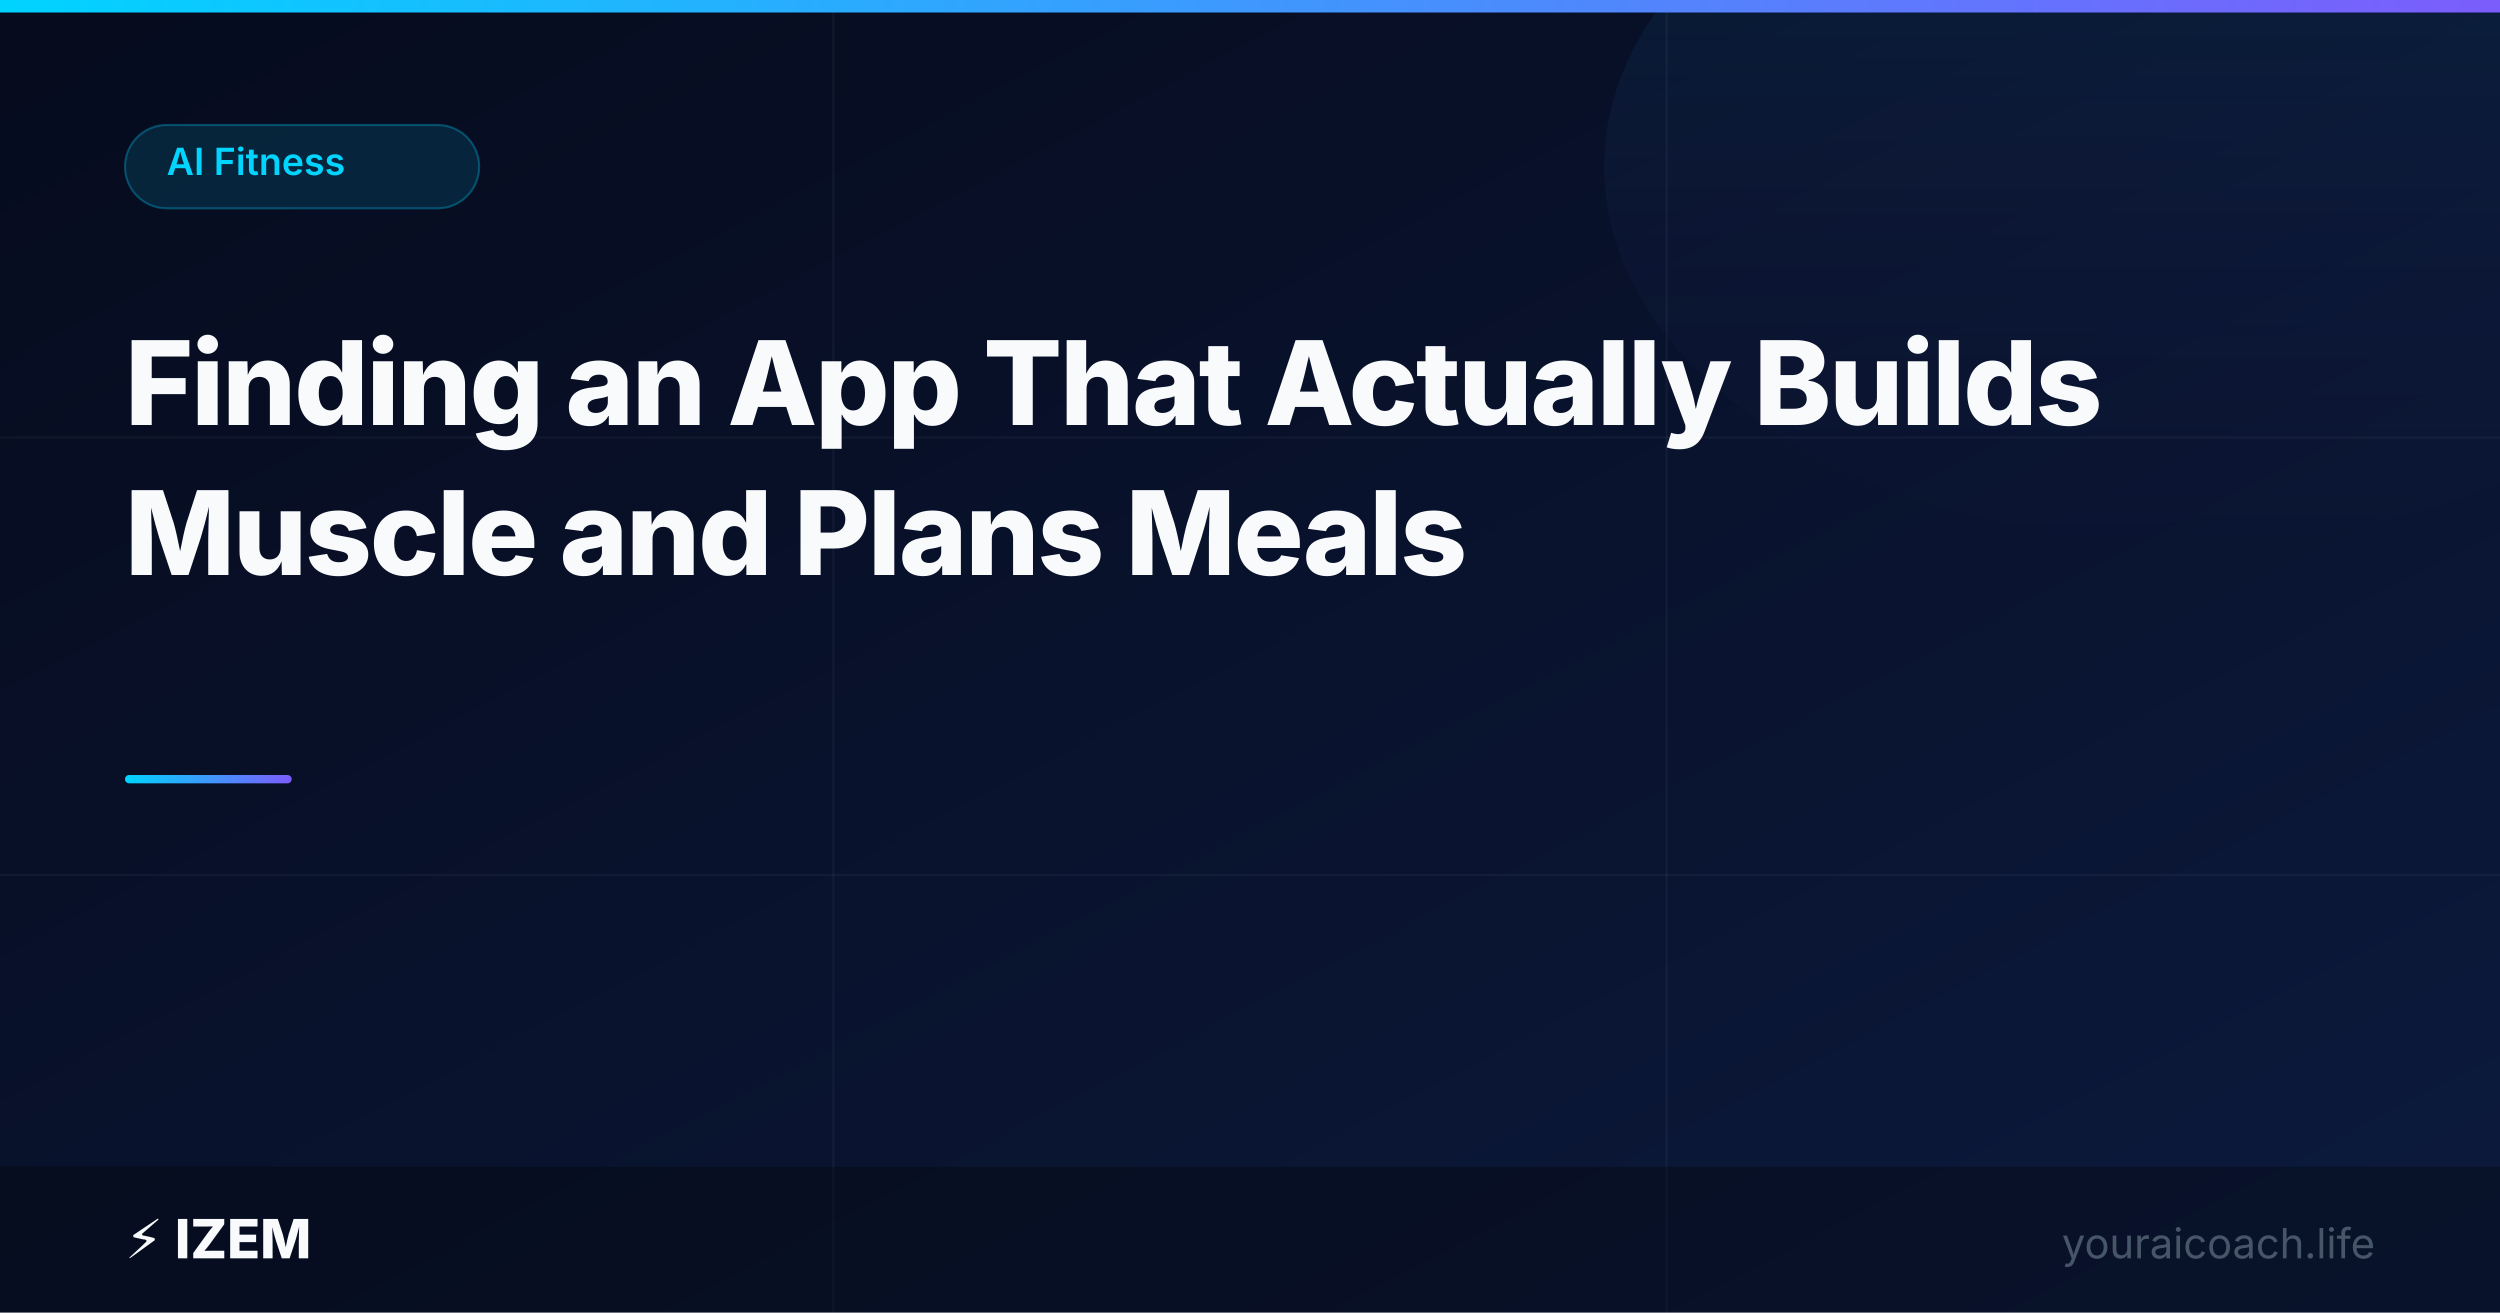
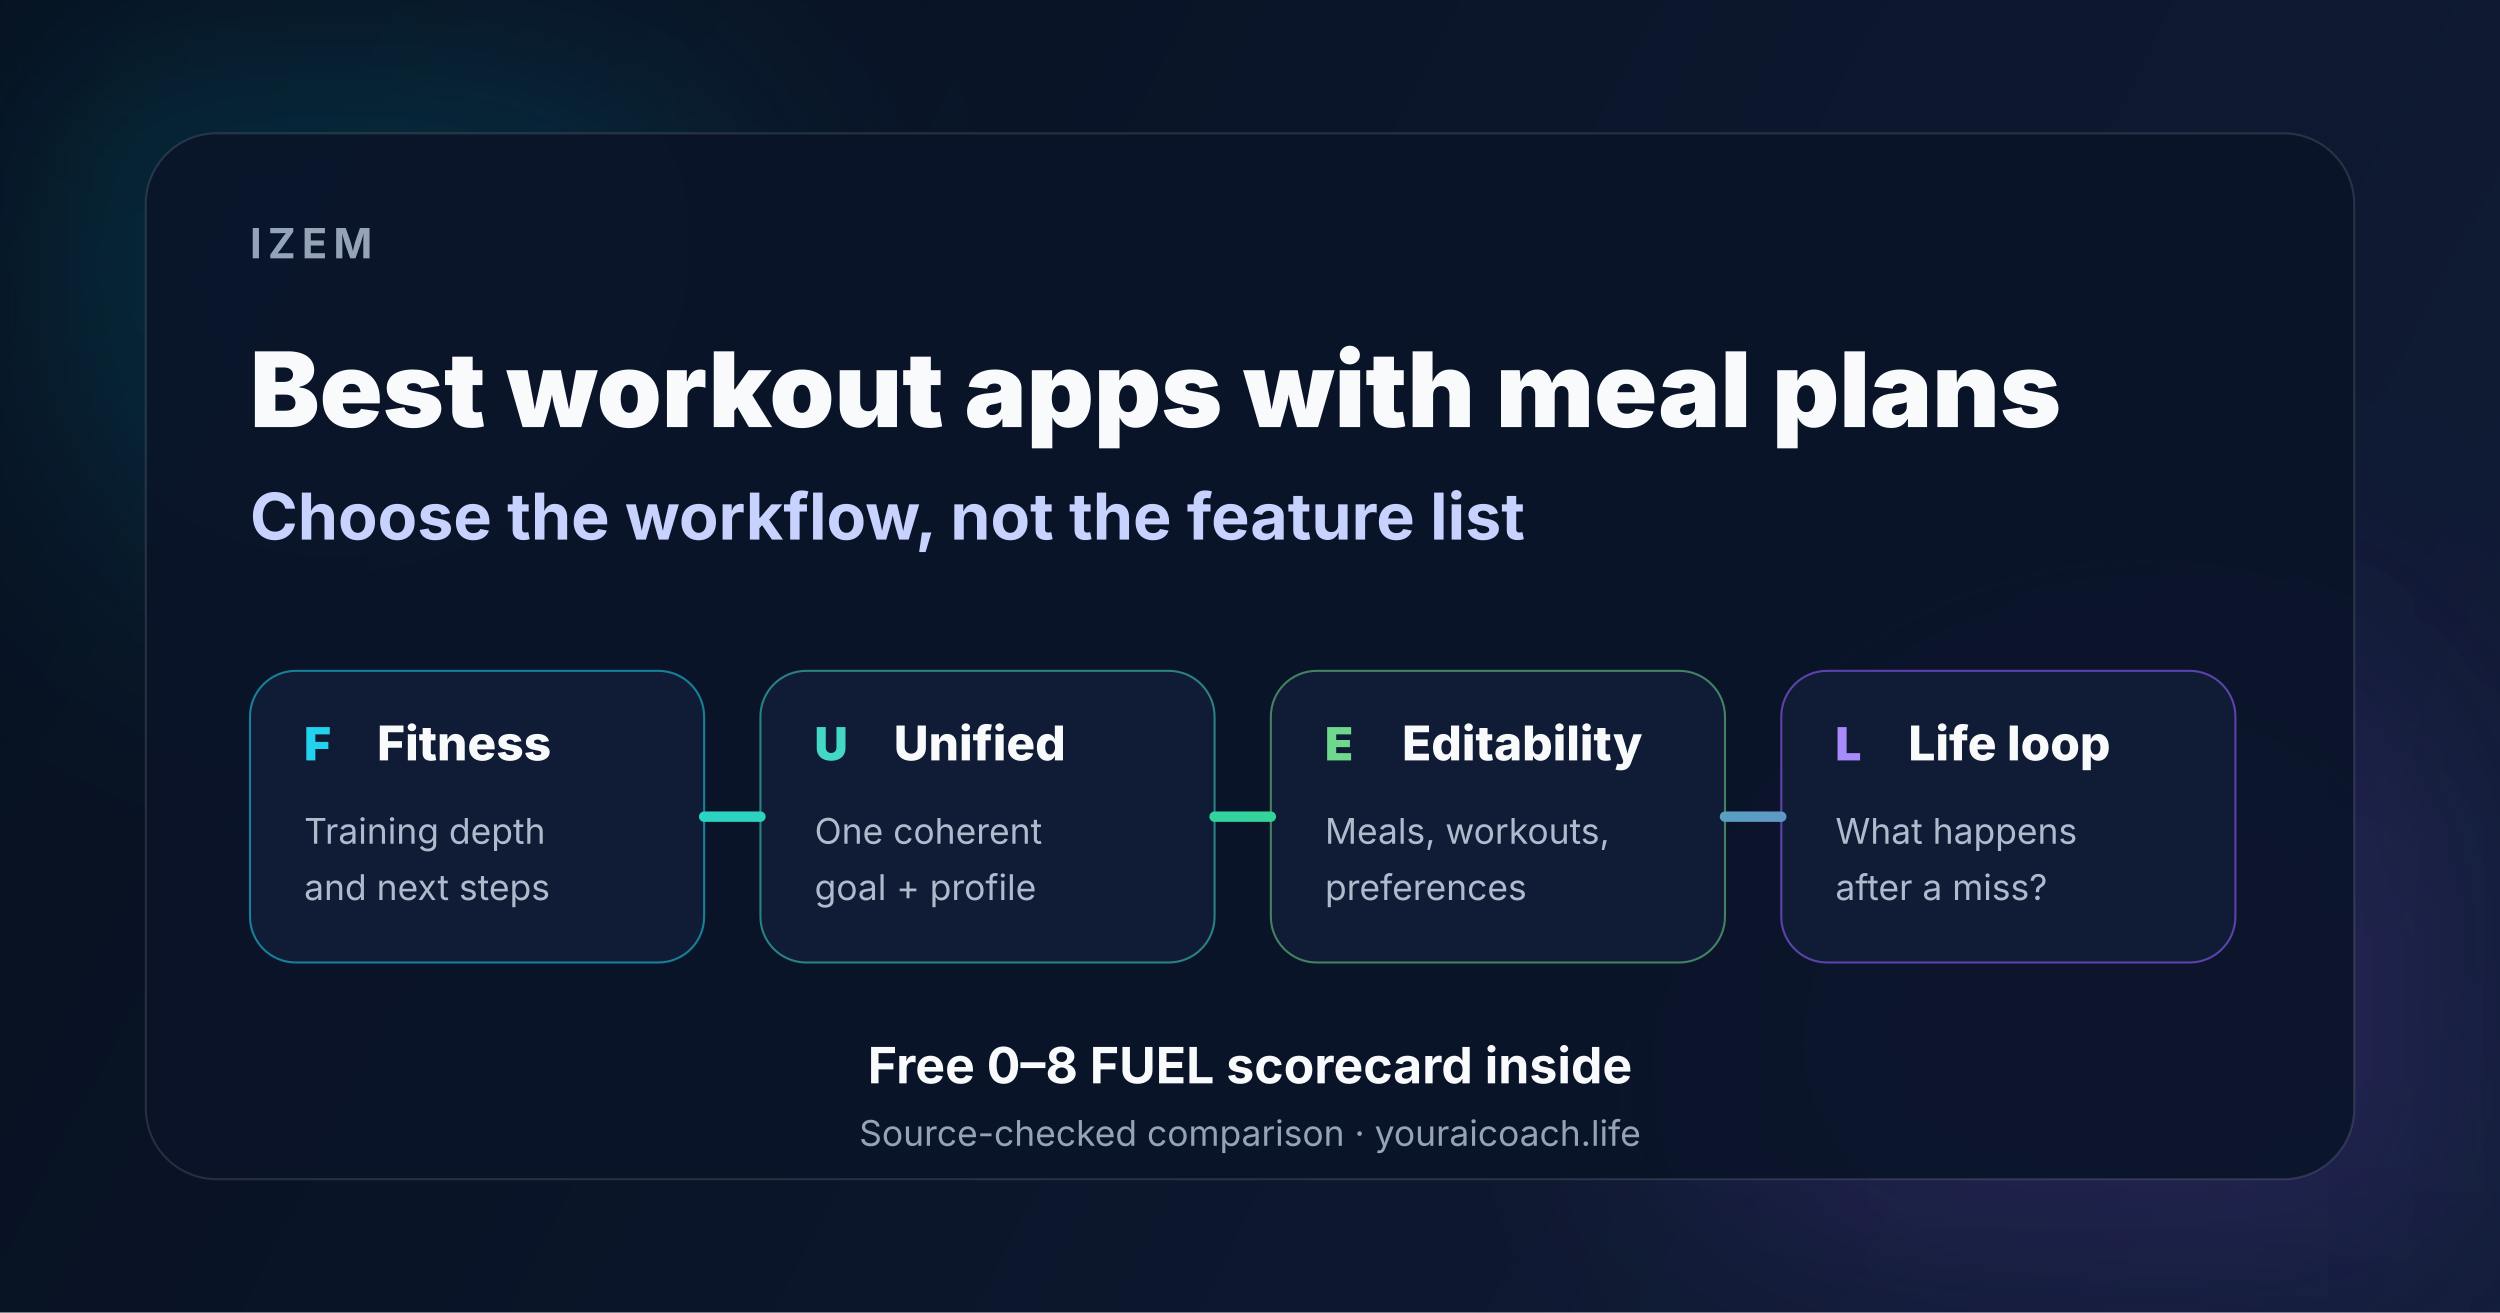
- <svg xmlns="http://www.w3.org/2000/svg" width="1200" height="630" viewBox="0 0 1200 630">
+ <svg xmlns="http://www.w3.org/2000/svg" width="1200" height="630" viewBox="0 0 1200 630" role="img" aria-labelledby="title desc">
  <defs>
-     <linearGradient id="bg" x1="0%" y1="0%" x2="100%" y2="100%">
-       <stop offset="0%" style="stop-color:#060B1D" />
-       <stop offset="100%" style="stop-color:#0C1A3D" />
+     <linearGradient id="bg" x1="0" y1="0" x2="1200" y2="630" gradientUnits="userSpaceOnUse">
+       <stop stop-color="#06101F" />
+       <stop offset="1" stop-color="#111C37" />
    </linearGradient>
-     <linearGradient id="accent" x1="0%" y1="0%" x2="100%" y2="0%">
-       <stop offset="0%" style="stop-color:#00D4FF" />
-       <stop offset="100%" style="stop-color:#7C5CFC" />
+     <linearGradient id="accent" x1="120" y1="150" x2="1060" y2="500" gradientUnits="userSpaceOnUse">
+       <stop stop-color="#22D3EE" />
+       <stop offset=".55" stop-color="#34D399" />
+       <stop offset="1" stop-color="#8B5CF6" />
    </linearGradient>
-     <linearGradient id="glow" x1="0%" y1="0%" x2="0%" y2="100%">
-       <stop offset="0%" style="stop-color:#00D4FF;stop-opacity:0.15" />
-       <stop offset="100%" style="stop-color:#7C5CFC;stop-opacity:0" />
-     </linearGradient>
+     <filter id="blur" x="-200" y="-200" width="1600" height="1000">
+       <feGaussianBlur stdDeviation="70" />
+     </filter>
  </defs>
  <rect width="1200" height="630" fill="url(#bg)" />
-   <ellipse cx="1050" cy="80" rx="280" ry="180" fill="url(#glow)" opacity="0.6" />
-   <line x1="0" y1="210" x2="1200" y2="210" stroke="rgba(255,255,255,0.04)" stroke-width="1" />
-   <line x1="0" y1="420" x2="1200" y2="420" stroke="rgba(255,255,255,0.04)" stroke-width="1" />
-   <line x1="400" y1="0" x2="400" y2="630" stroke="rgba(255,255,255,0.04)" stroke-width="1" />
-   <line x1="800" y1="0" x2="800" y2="630" stroke="rgba(255,255,255,0.04)" stroke-width="1" />
-   <rect x="0" y="0" width="1200" height="6" fill="url(#accent)" />
-   <rect x="60" y="60" width="170" height="40" rx="20" fill="rgba(0,212,255,0.12)" stroke="rgba(0,212,255,0.3)" stroke-width="1" />
-   <text x="80" y="84" font-family="system-ui,-apple-system,sans-serif" font-size="18" font-weight="600" fill="#00D4FF">AI Fitness</text>
-   <text x="60" y="204" font-family="system-ui,-apple-system,sans-serif" font-size="56" font-weight="800" fill="#F8FAFC" letter-spacing="-1">Finding an App That Actually Builds</text>
-   <text x="60" y="276" font-family="system-ui,-apple-system,sans-serif" font-size="56" font-weight="800" fill="#F8FAFC" letter-spacing="-1">Muscle and Plans Meals</text>
-   <rect x="0" y="560" width="1200" height="70" fill="rgba(0,0,0,0.3)" />
-   <text x="60" y="604" font-family="system-ui,-apple-system,sans-serif" font-size="26" font-weight="800" fill="#F8FAFC">⚡ IZEM</text>
-   <text x="1140" y="604" font-family="system-ui,-apple-system,sans-serif" font-size="20" fill="#475569" text-anchor="end">youraicoach.life</text>
-   <rect x="60" y="372" width="80" height="4" rx="2" fill="url(#accent)" />
+   <circle cx="160" cy="100" r="180" fill="#22D3EE" fill-opacity=".14" filter="url(#blur)" />
+   <circle cx="1030" cy="520" r="210" fill="#8B5CF6" fill-opacity=".16" filter="url(#blur)" />
+   <rect x="70" y="64" width="1060" height="502" rx="34" fill="#0A1429" fill-opacity=".92" stroke="#FFFFFF" stroke-opacity=".12" />
+   <text x="120" y="124" fill="#94A3B8" font-family="Inter, Arial, sans-serif" font-size="20" font-weight="700" letter-spacing="3">IZEM</text>
+   <text x="120" y="205" fill="#F8FAFC" font-family="Inter, Arial, sans-serif" font-size="50" font-weight="850">Best workout apps with meal plans</text>
+   <text x="120" y="259" fill="#C7D2FE" font-family="Inter, Arial, sans-serif" font-size="31" font-weight="700">Choose the workflow, not the feature list</text>
+   <g>
+     <rect x="120" y="322" width="218" height="140" rx="22" fill="#101C35" stroke="#22D3EE" stroke-opacity=".55" />
+     <text x="146" y="365" fill="#22D3EE" font-family="Inter, Arial, sans-serif" font-size="22" font-weight="900">F</text>
+     <text x="181" y="365" fill="#F8FAFC" font-family="Inter, Arial, sans-serif" font-size="23" font-weight="800">Fitness</text>
+     <text x="146" y="405" fill="#AEBBCC" font-family="Inter, Arial, sans-serif" font-size="17">Training depth</text>
+     <text x="146" y="432" fill="#AEBBCC" font-family="Inter, Arial, sans-serif" font-size="17">and next steps</text>
+     <rect x="365" y="322" width="218" height="140" rx="22" fill="#101C35" stroke="#43D7C6" stroke-opacity=".55" />
+     <text x="391" y="365" fill="#43D7C6" font-family="Inter, Arial, sans-serif" font-size="22" font-weight="900">U</text>
+     <text x="429" y="365" fill="#F8FAFC" font-family="Inter, Arial, sans-serif" font-size="23" font-weight="800">Unified</text>
+     <text x="391" y="405" fill="#AEBBCC" font-family="Inter, Arial, sans-serif" font-size="17">One coherent</text>
+     <text x="391" y="432" fill="#AEBBCC" font-family="Inter, Arial, sans-serif" font-size="17">goal + profile</text>
+     <rect x="610" y="322" width="218" height="140" rx="22" fill="#101C35" stroke="#6ED98D" stroke-opacity=".55" />
+     <text x="636" y="365" fill="#6ED98D" font-family="Inter, Arial, sans-serif" font-size="22" font-weight="900">E</text>
+     <text x="673" y="365" fill="#F8FAFC" font-family="Inter, Arial, sans-serif" font-size="23" font-weight="800">Editability</text>
+     <text x="636" y="405" fill="#AEBBCC" font-family="Inter, Arial, sans-serif" font-size="17">Meals, workouts,</text>
+     <text x="636" y="432" fill="#AEBBCC" font-family="Inter, Arial, sans-serif" font-size="17">preferences</text>
+     <rect x="855" y="322" width="218" height="140" rx="22" fill="#101C35" stroke="#8B5CF6" stroke-opacity=".62" />
+     <text x="881" y="365" fill="#A78BFA" font-family="Inter, Arial, sans-serif" font-size="22" font-weight="900">L</text>
+     <text x="916" y="365" fill="#F8FAFC" font-family="Inter, Arial, sans-serif" font-size="23" font-weight="800">Life loop</text>
+     <text x="881" y="405" fill="#AEBBCC" font-family="Inter, Arial, sans-serif" font-size="17">What happens</text>
+     <text x="881" y="432" fill="#AEBBCC" font-family="Inter, Arial, sans-serif" font-size="17">after a miss?</text>
+   </g>
+   <path d="M338 392H365M583 392H610M828 392H855" stroke="url(#accent)" stroke-width="5" stroke-linecap="round" />
+   <text x="600" y="520" text-anchor="middle" fill="#F8FAFC" font-family="Inter, Arial, sans-serif" font-size="24" font-weight="750">Free 0–8 FUEL scorecard inside</text>
+   <text x="600" y="550" text-anchor="middle" fill="#94A3B8" font-family="Inter, Arial, sans-serif" font-size="17">Source-checked comparison · youraicoach.life</text>
</svg>
